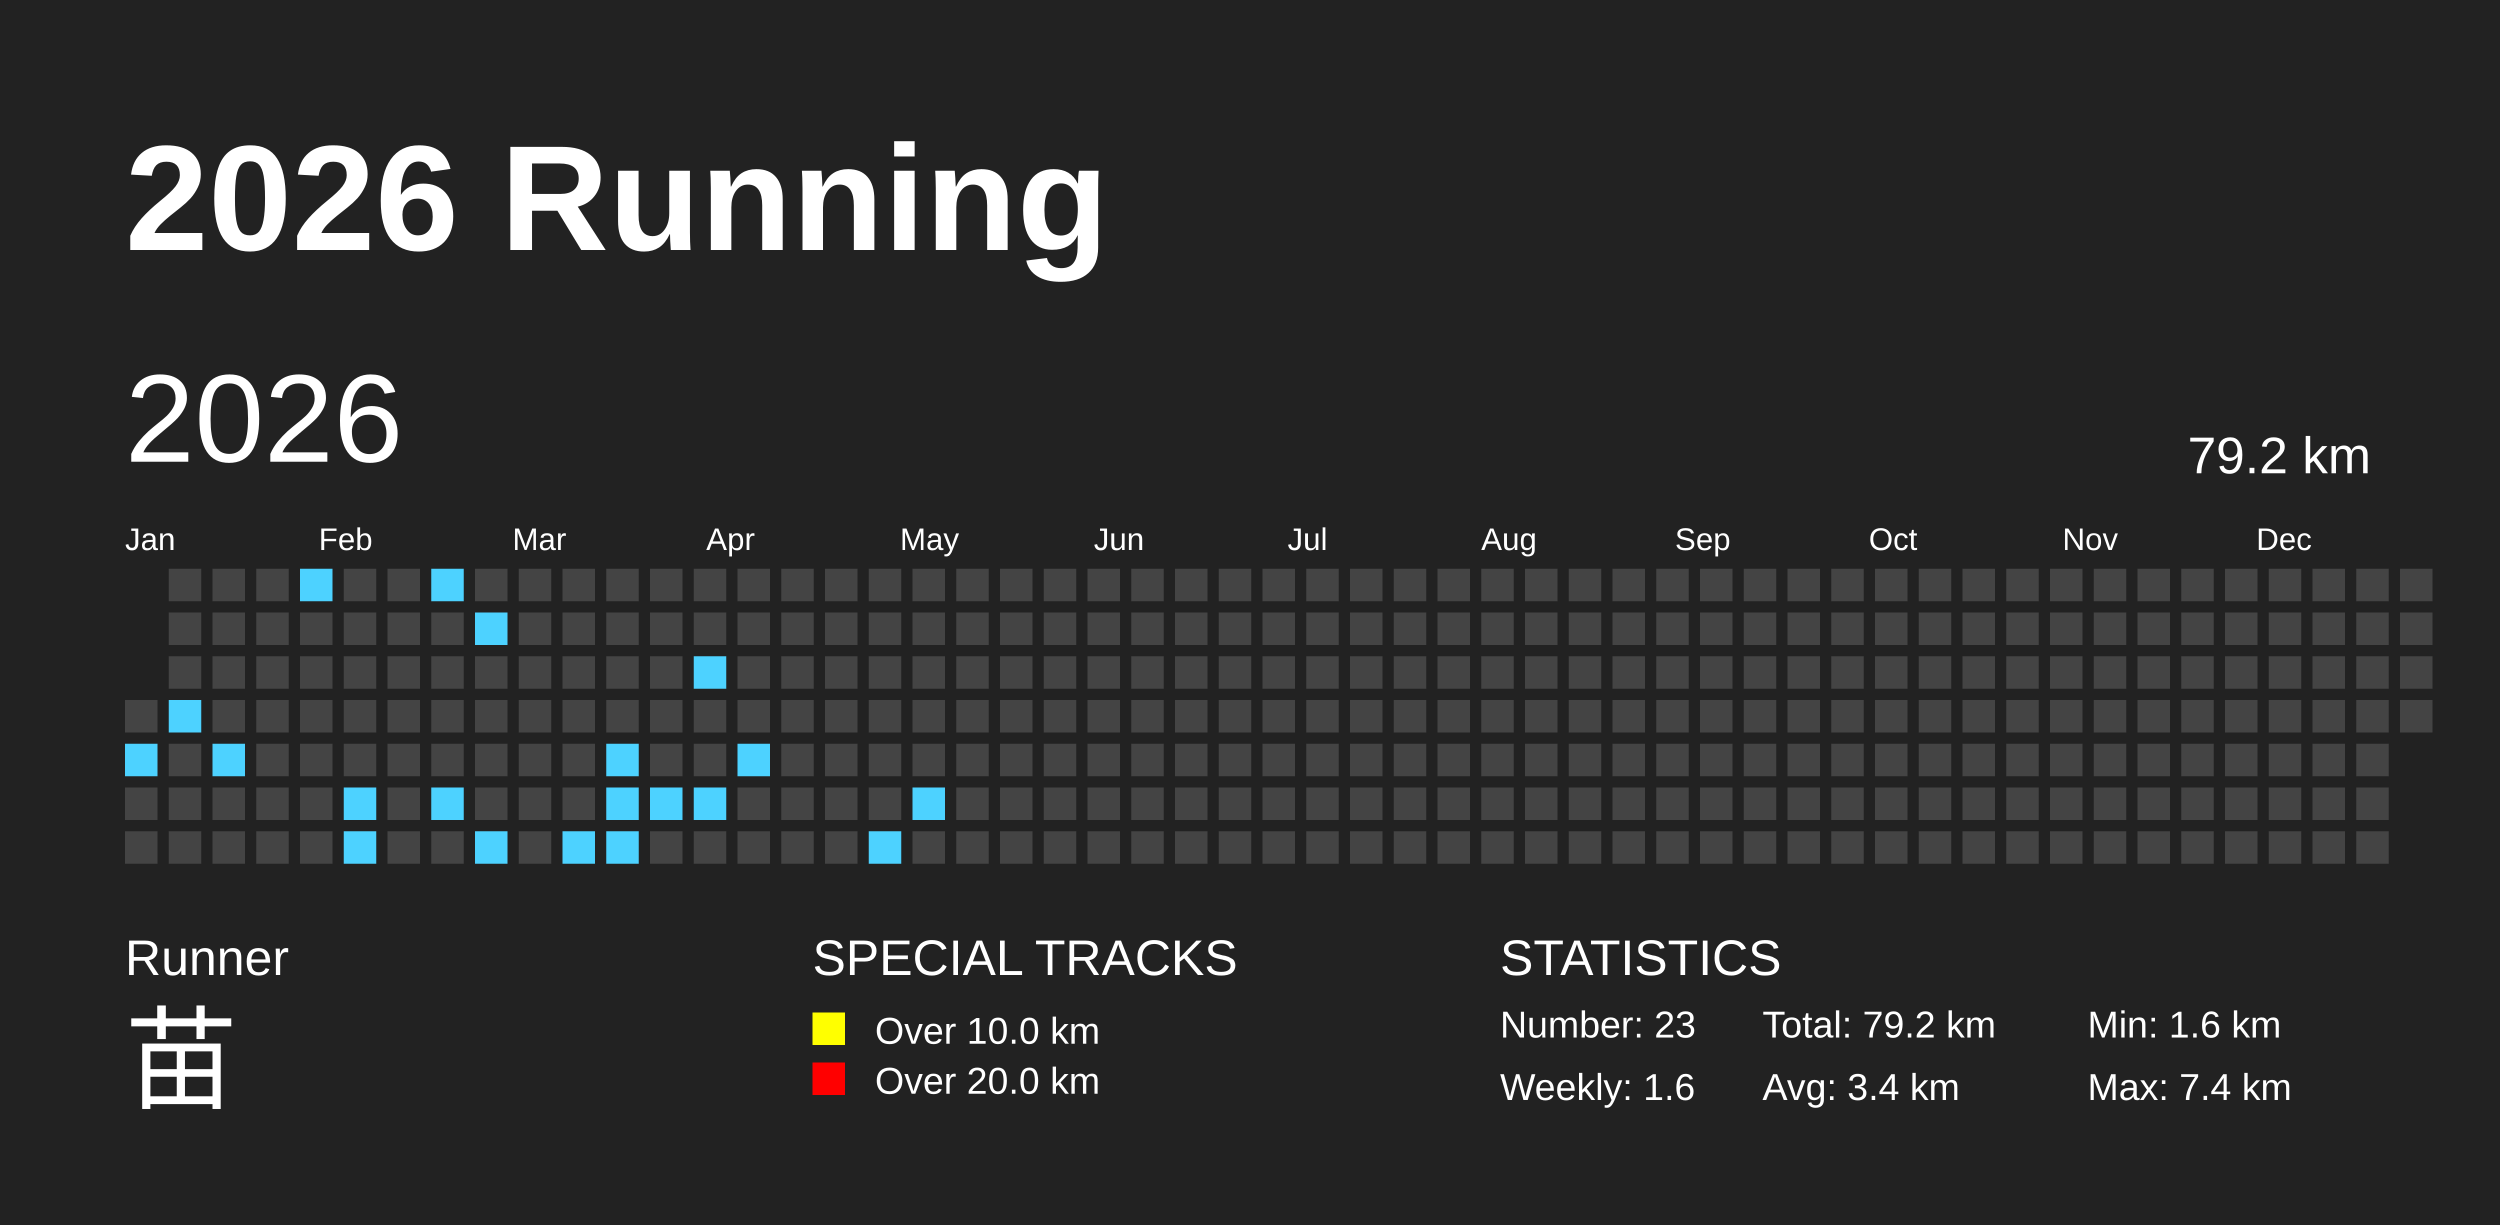
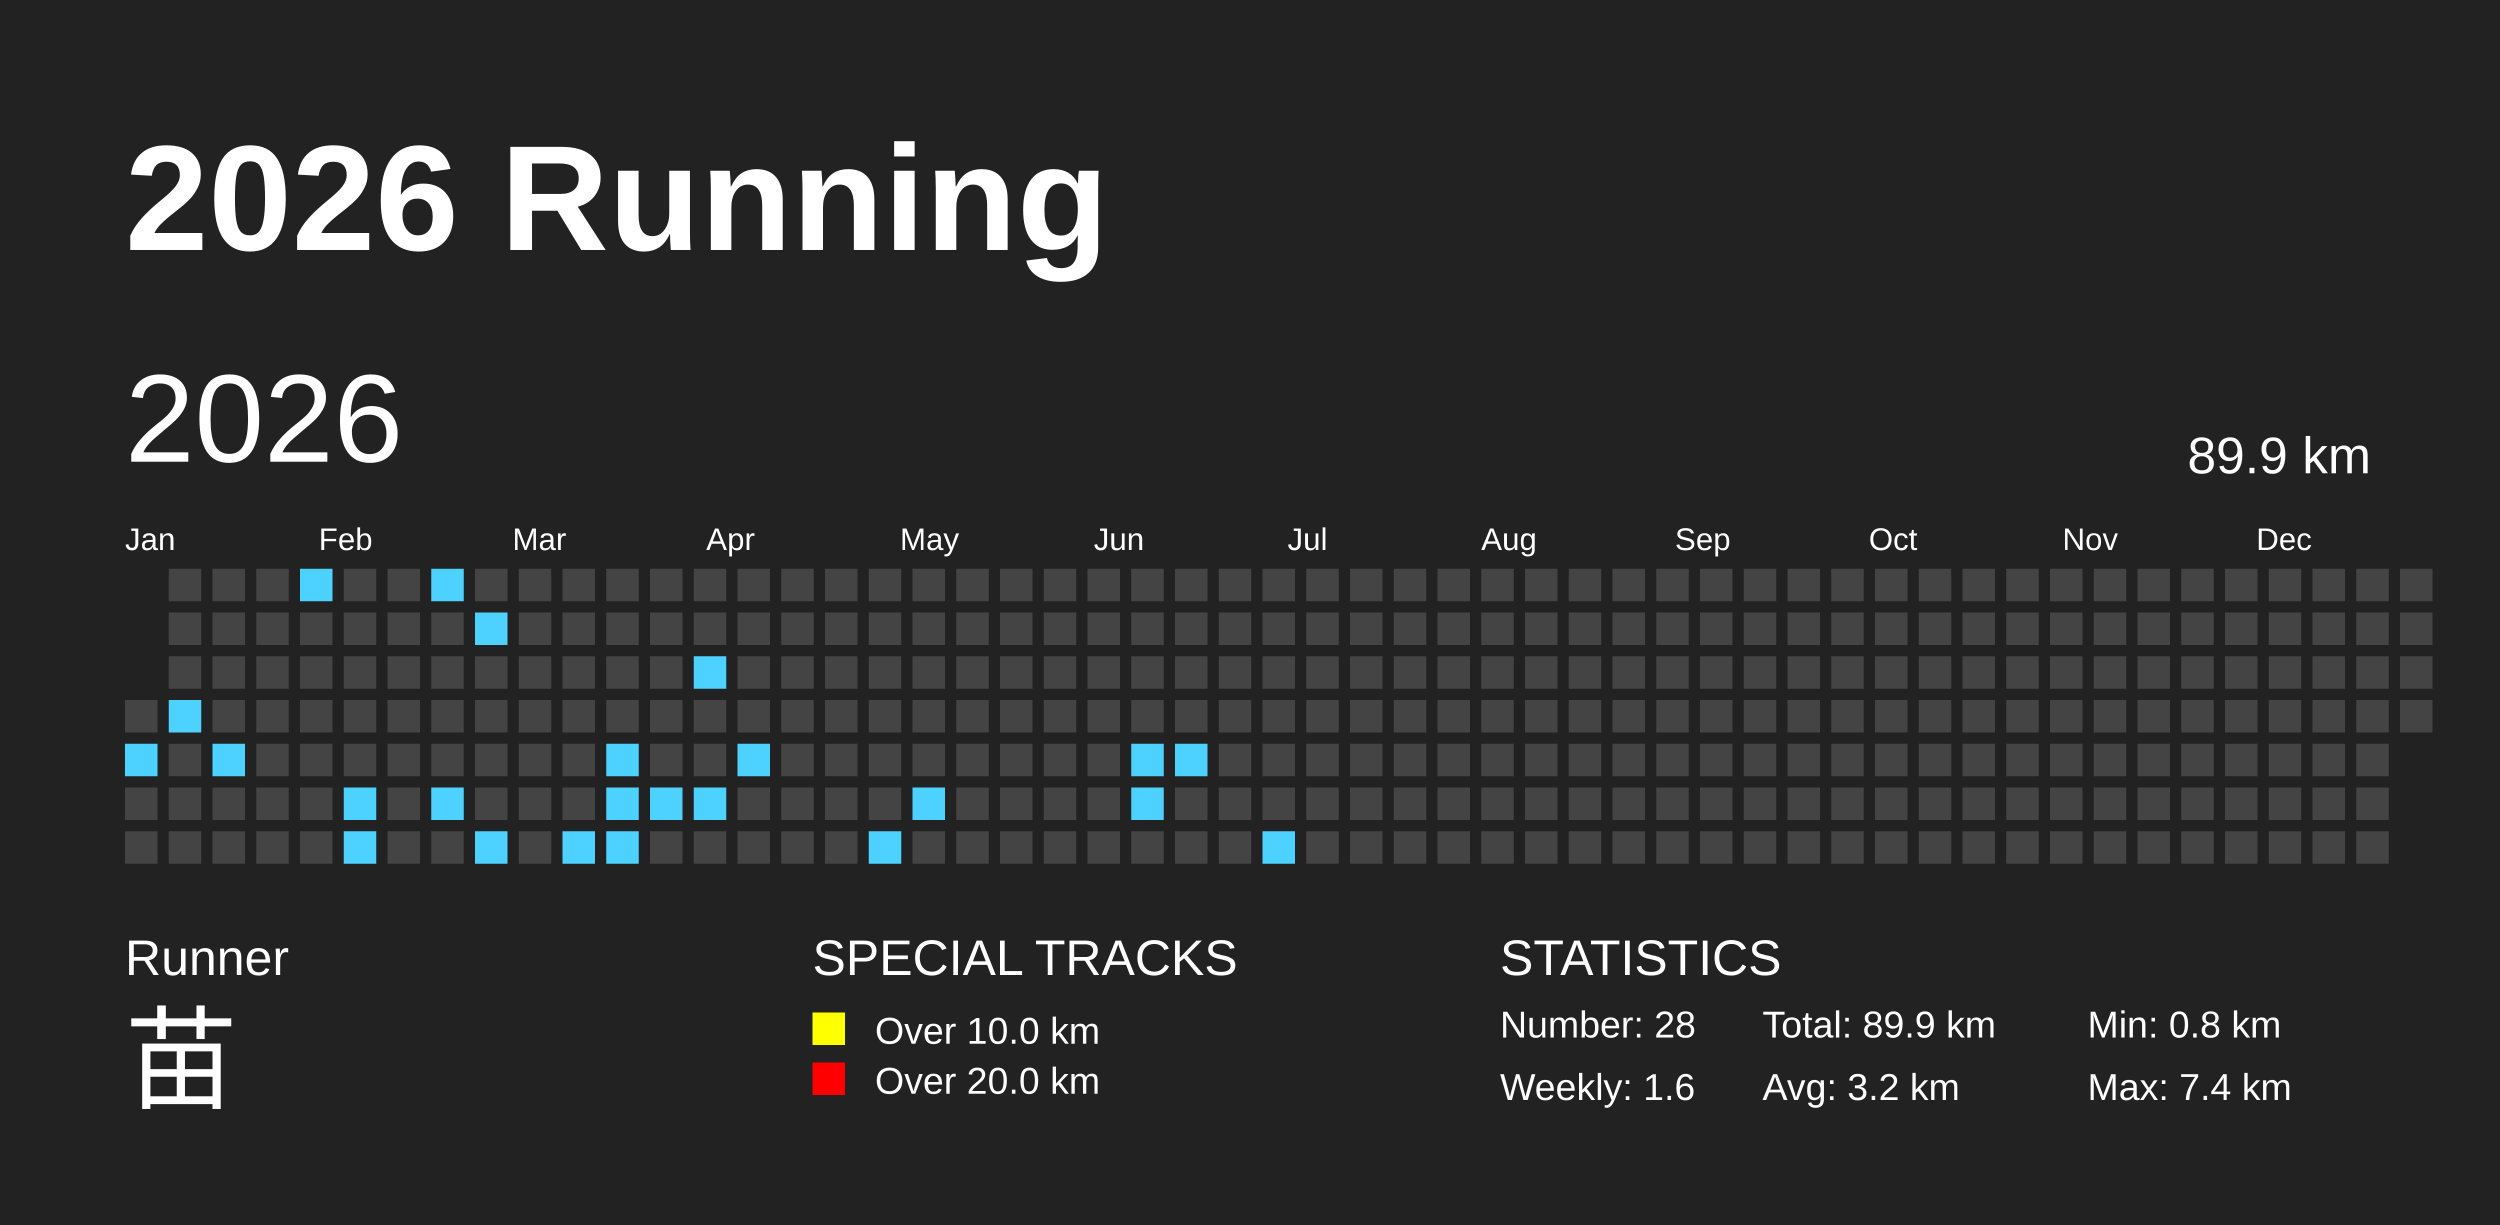
<svg xmlns="http://www.w3.org/2000/svg" baseProfile="full" height="98mm" version="1.1" viewBox="0,0,200,98" width="200mm">
  <defs />
  <rect fill="#222222" height="98" width="200" x="0" y="0" />
  <text fill="#FFFFFF" style="font-size:12px; font-family:Arial; font-weight:bold;" x="10" y="20">2026 Running</text>
  <text fill="#FFFFFF" style="font-size:4px; font-family:Arial" x="10" y="78">Runner</text>
  <text fill="#FFFFFF" style="font-size:9px; font-family:Arial" x="10" y="88">苗</text>
  <text fill="#FFFFFF" style="font-size:4px; font-family:Arial" x="65" y="78">SPECIAL TRACKS</text>
  <rect fill="yellow" height="2.6" width="2.6" x="65" y="81" />
  <text fill="#FFFFFF" style="font-size:3px; font-family:Arial" x="70" y="83.5">Over 10.0 km</text>
  <rect fill="red" height="2.6" width="2.6" x="65" y="85" />
  <text fill="#FFFFFF" style="font-size:3px; font-family:Arial" x="70" y="87.5">Over 20.0 km</text>
  <text fill="#FFFFFF" style="font-size:4px; font-family:Arial" x="120" y="78">STATISTICS</text>
-   <text fill="#FFFFFF" style="font-size:3px; font-family:Arial" x="120" y="83">Number: 23</text>
+   <text fill="#FFFFFF" style="font-size:3px; font-family:Arial" x="120" y="83">Number: 28</text>
  <text fill="#FFFFFF" style="font-size:3px; font-family:Arial" x="120" y="88">Weekly: 1.6</text>
-   <text fill="#FFFFFF" style="font-size:3px; font-family:Arial" x="141" y="83">Total: 79.2 km</text>
-   <text fill="#FFFFFF" style="font-size:3px; font-family:Arial" x="141" y="88">Avg: 3.4 km</text>
-   <text fill="#FFFFFF" style="font-size:3px; font-family:Arial" x="167" y="83">Min: 1.6 km</text>
+   <text fill="#FFFFFF" style="font-size:3px; font-family:Arial" x="141" y="83">Total: 89.9 km</text>
+   <text fill="#FFFFFF" style="font-size:3px; font-family:Arial" x="141" y="88">Avg: 3.2 km</text>
+   <text fill="#FFFFFF" style="font-size:3px; font-family:Arial" x="167" y="83">Min: 0.8 km</text>
  <text fill="#FFFFFF" style="font-size:3px; font-family:Arial" x="167" y="88">Max: 7.4 km</text>
  <text dominant-baseline="hanging" fill="#FFFFFF" style="font-size:10.0px; font-family:Arial;" x="10" y="30">2026</text>
-   <text dominant-baseline="hanging" fill="#FFFFFF" style="font-size:4.125px; font-family:Arial;" x="175" y="35">79.2 km</text>
+   <text dominant-baseline="hanging" fill="#FFFFFF" style="font-size:4.125px; font-family:Arial;" x="175" y="35">89.9 km</text>
  <text fill="#FFFFFF" style="font-size:2.5px; font-family:Arial" x="10.0" y="44">Jan</text>
  <text fill="#FFFFFF" style="font-size:2.5px; font-family:Arial" x="25.5" y="44">Feb</text>
  <text fill="#FFFFFF" style="font-size:2.5px; font-family:Arial" x="41.0" y="44">Mar</text>
  <text fill="#FFFFFF" style="font-size:2.5px; font-family:Arial" x="56.5" y="44">Apr</text>
  <text fill="#FFFFFF" style="font-size:2.5px; font-family:Arial" x="72.0" y="44">May</text>
  <text fill="#FFFFFF" style="font-size:2.5px; font-family:Arial" x="87.5" y="44">Jun</text>
  <text fill="#FFFFFF" style="font-size:2.5px; font-family:Arial" x="103.0" y="44">Jul</text>
  <text fill="#FFFFFF" style="font-size:2.5px; font-family:Arial" x="118.5" y="44">Aug</text>
  <text fill="#FFFFFF" style="font-size:2.5px; font-family:Arial" x="134.0" y="44">Sep</text>
  <text fill="#FFFFFF" style="font-size:2.5px; font-family:Arial" x="149.5" y="44">Oct</text>
  <text fill="#FFFFFF" style="font-size:2.5px; font-family:Arial" x="165.0" y="44">Nov</text>
  <text fill="#FFFFFF" style="font-size:2.5px; font-family:Arial" x="180.5" y="44">Dec</text>
  <rect fill="#444444" height="2.6" width="2.6" x="10.0" y="56.0" />
  <rect fill="#4DD2FF" height="2.6" width="2.6" x="10.0" y="59.5" />
  <rect fill="#444444" height="2.6" width="2.6" x="10.0" y="63.0" />
  <rect fill="#444444" height="2.6" width="2.6" x="10.0" y="66.5" />
  <rect fill="#444444" height="2.6" width="2.6" x="13.5" y="45.5" />
  <rect fill="#444444" height="2.6" width="2.6" x="13.5" y="49.0" />
  <rect fill="#444444" height="2.6" width="2.6" x="13.5" y="52.5" />
  <rect fill="#4DD2FF" height="2.6" width="2.6" x="13.5" y="56.0" />
  <rect fill="#444444" height="2.6" width="2.6" x="13.5" y="59.5" />
  <rect fill="#444444" height="2.6" width="2.6" x="13.5" y="63.0" />
  <rect fill="#444444" height="2.6" width="2.6" x="13.5" y="66.5" />
  <rect fill="#444444" height="2.6" width="2.6" x="17.0" y="45.5" />
  <rect fill="#444444" height="2.6" width="2.6" x="17.0" y="49.0" />
  <rect fill="#444444" height="2.6" width="2.6" x="17.0" y="52.5" />
  <rect fill="#444444" height="2.6" width="2.6" x="17.0" y="56.0" />
  <rect fill="#4DD2FF" height="2.6" width="2.6" x="17.0" y="59.5" />
  <rect fill="#444444" height="2.6" width="2.6" x="17.0" y="63.0" />
  <rect fill="#444444" height="2.6" width="2.6" x="17.0" y="66.5" />
  <rect fill="#444444" height="2.6" width="2.6" x="20.5" y="45.5" />
  <rect fill="#444444" height="2.6" width="2.6" x="20.5" y="49.0" />
  <rect fill="#444444" height="2.6" width="2.6" x="20.5" y="52.5" />
  <rect fill="#444444" height="2.6" width="2.6" x="20.5" y="56.0" />
  <rect fill="#444444" height="2.6" width="2.6" x="20.5" y="59.5" />
  <rect fill="#444444" height="2.6" width="2.6" x="20.5" y="63.0" />
  <rect fill="#444444" height="2.6" width="2.6" x="20.5" y="66.5" />
  <rect fill="#4DD2FF" height="2.6" width="2.6" x="24.0" y="45.5" />
  <rect fill="#444444" height="2.6" width="2.6" x="24.0" y="49.0" />
  <rect fill="#444444" height="2.6" width="2.6" x="24.0" y="52.5" />
  <rect fill="#444444" height="2.6" width="2.6" x="24.0" y="56.0" />
  <rect fill="#444444" height="2.6" width="2.6" x="24.0" y="59.5" />
  <rect fill="#444444" height="2.6" width="2.6" x="24.0" y="63.0" />
  <rect fill="#444444" height="2.6" width="2.6" x="24.0" y="66.5" />
  <rect fill="#444444" height="2.6" width="2.6" x="27.5" y="45.5" />
  <rect fill="#444444" height="2.6" width="2.6" x="27.5" y="49.0" />
  <rect fill="#444444" height="2.6" width="2.6" x="27.5" y="52.5" />
  <rect fill="#444444" height="2.6" width="2.6" x="27.5" y="56.0" />
  <rect fill="#444444" height="2.6" width="2.6" x="27.5" y="59.5" />
  <rect fill="#4DD2FF" height="2.6" width="2.6" x="27.5" y="63.0" />
  <rect fill="#4DD2FF" height="2.6" width="2.6" x="27.5" y="66.5" />
  <rect fill="#444444" height="2.6" width="2.6" x="31.0" y="45.5" />
  <rect fill="#444444" height="2.6" width="2.6" x="31.0" y="49.0" />
  <rect fill="#444444" height="2.6" width="2.6" x="31.0" y="52.5" />
  <rect fill="#444444" height="2.6" width="2.6" x="31.0" y="56.0" />
  <rect fill="#444444" height="2.6" width="2.6" x="31.0" y="59.5" />
  <rect fill="#444444" height="2.6" width="2.6" x="31.0" y="63.0" />
  <rect fill="#444444" height="2.6" width="2.6" x="31.0" y="66.5" />
  <rect fill="#4DD2FF" height="2.6" width="2.6" x="34.5" y="45.5" />
  <rect fill="#444444" height="2.6" width="2.6" x="34.5" y="49.0" />
  <rect fill="#444444" height="2.6" width="2.6" x="34.5" y="52.5" />
  <rect fill="#444444" height="2.6" width="2.6" x="34.5" y="56.0" />
  <rect fill="#444444" height="2.6" width="2.6" x="34.5" y="59.5" />
  <rect fill="#4DD2FF" height="2.6" width="2.6" x="34.5" y="63.0" />
  <rect fill="#444444" height="2.6" width="2.6" x="34.5" y="66.5" />
  <rect fill="#444444" height="2.6" width="2.6" x="38.0" y="45.5" />
  <rect fill="#4DD2FF" height="2.6" width="2.6" x="38.0" y="49.0" />
  <rect fill="#444444" height="2.6" width="2.6" x="38.0" y="52.5" />
  <rect fill="#444444" height="2.6" width="2.6" x="38.0" y="56.0" />
  <rect fill="#444444" height="2.6" width="2.6" x="38.0" y="59.5" />
  <rect fill="#444444" height="2.6" width="2.6" x="38.0" y="63.0" />
  <rect fill="#4DD2FF" height="2.6" width="2.6" x="38.0" y="66.5" />
  <rect fill="#444444" height="2.6" width="2.6" x="41.5" y="45.5" />
  <rect fill="#444444" height="2.6" width="2.6" x="41.5" y="49.0" />
  <rect fill="#444444" height="2.6" width="2.6" x="41.5" y="52.5" />
  <rect fill="#444444" height="2.6" width="2.6" x="41.5" y="56.0" />
  <rect fill="#444444" height="2.6" width="2.6" x="41.5" y="59.5" />
  <rect fill="#444444" height="2.6" width="2.6" x="41.5" y="63.0" />
  <rect fill="#444444" height="2.6" width="2.6" x="41.5" y="66.5" />
  <rect fill="#444444" height="2.6" width="2.6" x="45.0" y="45.5" />
  <rect fill="#444444" height="2.6" width="2.6" x="45.0" y="49.0" />
  <rect fill="#444444" height="2.6" width="2.6" x="45.0" y="52.5" />
  <rect fill="#444444" height="2.6" width="2.6" x="45.0" y="56.0" />
  <rect fill="#444444" height="2.6" width="2.6" x="45.0" y="59.5" />
  <rect fill="#444444" height="2.6" width="2.6" x="45.0" y="63.0" />
  <rect fill="#4DD2FF" height="2.6" width="2.6" x="45.0" y="66.5" />
  <rect fill="#444444" height="2.6" width="2.6" x="48.5" y="45.5" />
  <rect fill="#444444" height="2.6" width="2.6" x="48.5" y="49.0" />
  <rect fill="#444444" height="2.6" width="2.6" x="48.5" y="52.5" />
  <rect fill="#444444" height="2.6" width="2.6" x="48.5" y="56.0" />
  <rect fill="#4DD2FF" height="2.6" width="2.6" x="48.5" y="59.5" />
  <rect fill="#4DD2FF" height="2.6" width="2.6" x="48.5" y="63.0" />
  <rect fill="#4DD2FF" height="2.6" width="2.6" x="48.5" y="66.5" />
  <rect fill="#444444" height="2.6" width="2.6" x="52.0" y="45.5" />
  <rect fill="#444444" height="2.6" width="2.6" x="52.0" y="49.0" />
  <rect fill="#444444" height="2.6" width="2.6" x="52.0" y="52.5" />
  <rect fill="#444444" height="2.6" width="2.6" x="52.0" y="56.0" />
  <rect fill="#444444" height="2.6" width="2.6" x="52.0" y="59.5" />
  <rect fill="#4DD2FF" height="2.6" width="2.6" x="52.0" y="63.0" />
  <rect fill="#444444" height="2.6" width="2.6" x="52.0" y="66.5" />
  <rect fill="#444444" height="2.6" width="2.6" x="55.5" y="45.5" />
  <rect fill="#444444" height="2.6" width="2.6" x="55.5" y="49.0" />
  <rect fill="#4DD2FF" height="2.6" width="2.6" x="55.5" y="52.5" />
  <rect fill="#444444" height="2.6" width="2.6" x="55.5" y="56.0" />
  <rect fill="#444444" height="2.6" width="2.6" x="55.5" y="59.5" />
  <rect fill="#4DD2FF" height="2.6" width="2.6" x="55.5" y="63.0" />
  <rect fill="#444444" height="2.6" width="2.6" x="55.5" y="66.5" />
  <rect fill="#444444" height="2.6" width="2.6" x="59.0" y="45.5" />
  <rect fill="#444444" height="2.6" width="2.6" x="59.0" y="49.0" />
  <rect fill="#444444" height="2.6" width="2.6" x="59.0" y="52.5" />
  <rect fill="#444444" height="2.6" width="2.6" x="59.0" y="56.0" />
  <rect fill="#4DD2FF" height="2.6" width="2.6" x="59.0" y="59.5" />
  <rect fill="#444444" height="2.6" width="2.6" x="59.0" y="63.0" />
  <rect fill="#444444" height="2.6" width="2.6" x="59.0" y="66.5" />
  <rect fill="#444444" height="2.6" width="2.6" x="62.5" y="45.5" />
  <rect fill="#444444" height="2.6" width="2.6" x="62.5" y="49.0" />
  <rect fill="#444444" height="2.6" width="2.6" x="62.5" y="52.5" />
  <rect fill="#444444" height="2.6" width="2.6" x="62.5" y="56.0" />
  <rect fill="#444444" height="2.6" width="2.6" x="62.5" y="59.5" />
  <rect fill="#444444" height="2.6" width="2.6" x="62.5" y="63.0" />
  <rect fill="#444444" height="2.6" width="2.6" x="62.5" y="66.5" />
  <rect fill="#444444" height="2.6" width="2.6" x="66.0" y="45.5" />
  <rect fill="#444444" height="2.6" width="2.6" x="66.0" y="49.0" />
  <rect fill="#444444" height="2.6" width="2.6" x="66.0" y="52.5" />
  <rect fill="#444444" height="2.6" width="2.6" x="66.0" y="56.0" />
  <rect fill="#444444" height="2.6" width="2.6" x="66.0" y="59.5" />
  <rect fill="#444444" height="2.6" width="2.6" x="66.0" y="63.0" />
  <rect fill="#444444" height="2.6" width="2.6" x="66.0" y="66.5" />
  <rect fill="#444444" height="2.6" width="2.6" x="69.5" y="45.5" />
  <rect fill="#444444" height="2.6" width="2.6" x="69.5" y="49.0" />
  <rect fill="#444444" height="2.6" width="2.6" x="69.5" y="52.5" />
  <rect fill="#444444" height="2.6" width="2.6" x="69.5" y="56.0" />
  <rect fill="#444444" height="2.6" width="2.6" x="69.5" y="59.5" />
  <rect fill="#444444" height="2.6" width="2.6" x="69.5" y="63.0" />
  <rect fill="#4DD2FF" height="2.6" width="2.6" x="69.5" y="66.5" />
  <rect fill="#444444" height="2.6" width="2.6" x="73.0" y="45.5" />
  <rect fill="#444444" height="2.6" width="2.6" x="73.0" y="49.0" />
  <rect fill="#444444" height="2.6" width="2.6" x="73.0" y="52.5" />
  <rect fill="#444444" height="2.6" width="2.6" x="73.0" y="56.0" />
  <rect fill="#444444" height="2.6" width="2.6" x="73.0" y="59.5" />
  <rect fill="#4DD2FF" height="2.6" width="2.6" x="73.0" y="63.0" />
  <rect fill="#444444" height="2.6" width="2.6" x="73.0" y="66.5" />
  <rect fill="#444444" height="2.6" width="2.6" x="76.5" y="45.5" />
  <rect fill="#444444" height="2.6" width="2.6" x="76.5" y="49.0" />
  <rect fill="#444444" height="2.6" width="2.6" x="76.5" y="52.5" />
  <rect fill="#444444" height="2.6" width="2.6" x="76.5" y="56.0" />
  <rect fill="#444444" height="2.6" width="2.6" x="76.5" y="59.5" />
  <rect fill="#444444" height="2.6" width="2.6" x="76.5" y="63.0" />
  <rect fill="#444444" height="2.6" width="2.6" x="76.5" y="66.5" />
  <rect fill="#444444" height="2.6" width="2.6" x="80.0" y="45.5" />
  <rect fill="#444444" height="2.6" width="2.6" x="80.0" y="49.0" />
  <rect fill="#444444" height="2.6" width="2.6" x="80.0" y="52.5" />
  <rect fill="#444444" height="2.6" width="2.6" x="80.0" y="56.0" />
  <rect fill="#444444" height="2.6" width="2.6" x="80.0" y="59.5" />
  <rect fill="#444444" height="2.6" width="2.6" x="80.0" y="63.0" />
  <rect fill="#444444" height="2.6" width="2.6" x="80.0" y="66.5" />
  <rect fill="#444444" height="2.6" width="2.6" x="83.5" y="45.5" />
  <rect fill="#444444" height="2.6" width="2.6" x="83.5" y="49.0" />
  <rect fill="#444444" height="2.6" width="2.6" x="83.5" y="52.5" />
  <rect fill="#444444" height="2.6" width="2.6" x="83.5" y="56.0" />
  <rect fill="#444444" height="2.6" width="2.6" x="83.5" y="59.5" />
  <rect fill="#444444" height="2.6" width="2.6" x="83.5" y="63.0" />
  <rect fill="#444444" height="2.6" width="2.6" x="83.5" y="66.5" />
  <rect fill="#444444" height="2.6" width="2.6" x="87.0" y="45.5" />
  <rect fill="#444444" height="2.6" width="2.6" x="87.0" y="49.0" />
  <rect fill="#444444" height="2.6" width="2.6" x="87.0" y="52.5" />
  <rect fill="#444444" height="2.6" width="2.6" x="87.0" y="56.0" />
  <rect fill="#444444" height="2.6" width="2.6" x="87.0" y="59.5" />
  <rect fill="#444444" height="2.6" width="2.6" x="87.0" y="63.0" />
  <rect fill="#444444" height="2.6" width="2.6" x="87.0" y="66.5" />
  <rect fill="#444444" height="2.6" width="2.6" x="90.5" y="45.5" />
  <rect fill="#444444" height="2.6" width="2.6" x="90.5" y="49.0" />
  <rect fill="#444444" height="2.6" width="2.6" x="90.5" y="52.5" />
  <rect fill="#444444" height="2.6" width="2.6" x="90.5" y="56.0" />
-   <rect fill="#444444" height="2.6" width="2.6" x="90.5" y="59.5" />
-   <rect fill="#444444" height="2.6" width="2.6" x="90.5" y="63.0" />
+   <rect fill="#4DD2FF" height="2.6" width="2.6" x="90.5" y="59.5" />
+   <rect fill="#4DD2FF" height="2.6" width="2.6" x="90.5" y="63.0" />
  <rect fill="#444444" height="2.6" width="2.6" x="90.5" y="66.5" />
  <rect fill="#444444" height="2.6" width="2.6" x="94.0" y="45.5" />
  <rect fill="#444444" height="2.6" width="2.6" x="94.0" y="49.0" />
  <rect fill="#444444" height="2.6" width="2.6" x="94.0" y="52.5" />
  <rect fill="#444444" height="2.6" width="2.6" x="94.0" y="56.0" />
-   <rect fill="#444444" height="2.6" width="2.6" x="94.0" y="59.5" />
+   <rect fill="#4DD2FF" height="2.6" width="2.6" x="94.0" y="59.5" />
  <rect fill="#444444" height="2.6" width="2.6" x="94.0" y="63.0" />
  <rect fill="#444444" height="2.6" width="2.6" x="94.0" y="66.5" />
  <rect fill="#444444" height="2.6" width="2.6" x="97.5" y="45.5" />
  <rect fill="#444444" height="2.6" width="2.6" x="97.5" y="49.0" />
  <rect fill="#444444" height="2.6" width="2.6" x="97.5" y="52.5" />
  <rect fill="#444444" height="2.6" width="2.6" x="97.5" y="56.0" />
  <rect fill="#444444" height="2.6" width="2.6" x="97.5" y="59.5" />
  <rect fill="#444444" height="2.6" width="2.6" x="97.5" y="63.0" />
  <rect fill="#444444" height="2.6" width="2.6" x="97.5" y="66.5" />
  <rect fill="#444444" height="2.6" width="2.6" x="101.0" y="45.5" />
  <rect fill="#444444" height="2.6" width="2.6" x="101.0" y="49.0" />
  <rect fill="#444444" height="2.6" width="2.6" x="101.0" y="52.5" />
  <rect fill="#444444" height="2.6" width="2.6" x="101.0" y="56.0" />
  <rect fill="#444444" height="2.6" width="2.6" x="101.0" y="59.5" />
  <rect fill="#444444" height="2.6" width="2.6" x="101.0" y="63.0" />
-   <rect fill="#444444" height="2.6" width="2.6" x="101.0" y="66.5" />
+   <rect fill="#4DD2FF" height="2.6" width="2.6" x="101.0" y="66.5" />
  <rect fill="#444444" height="2.6" width="2.6" x="104.5" y="45.5" />
  <rect fill="#444444" height="2.6" width="2.6" x="104.5" y="49.0" />
  <rect fill="#444444" height="2.6" width="2.6" x="104.5" y="52.5" />
  <rect fill="#444444" height="2.6" width="2.6" x="104.5" y="56.0" />
  <rect fill="#444444" height="2.6" width="2.6" x="104.5" y="59.5" />
  <rect fill="#444444" height="2.6" width="2.6" x="104.5" y="63.0" />
  <rect fill="#444444" height="2.6" width="2.6" x="104.5" y="66.5" />
  <rect fill="#444444" height="2.6" width="2.6" x="108.0" y="45.5" />
  <rect fill="#444444" height="2.6" width="2.6" x="108.0" y="49.0" />
  <rect fill="#444444" height="2.6" width="2.6" x="108.0" y="52.5" />
  <rect fill="#444444" height="2.6" width="2.6" x="108.0" y="56.0" />
  <rect fill="#444444" height="2.6" width="2.6" x="108.0" y="59.5" />
  <rect fill="#444444" height="2.6" width="2.6" x="108.0" y="63.0" />
  <rect fill="#444444" height="2.6" width="2.6" x="108.0" y="66.5" />
  <rect fill="#444444" height="2.6" width="2.6" x="111.5" y="45.5" />
  <rect fill="#444444" height="2.6" width="2.6" x="111.5" y="49.0" />
  <rect fill="#444444" height="2.6" width="2.6" x="111.5" y="52.5" />
  <rect fill="#444444" height="2.6" width="2.6" x="111.5" y="56.0" />
  <rect fill="#444444" height="2.6" width="2.6" x="111.5" y="59.5" />
  <rect fill="#444444" height="2.6" width="2.6" x="111.5" y="63.0" />
  <rect fill="#444444" height="2.6" width="2.6" x="111.5" y="66.5" />
  <rect fill="#444444" height="2.6" width="2.6" x="115.0" y="45.5" />
  <rect fill="#444444" height="2.6" width="2.6" x="115.0" y="49.0" />
  <rect fill="#444444" height="2.6" width="2.6" x="115.0" y="52.5" />
  <rect fill="#444444" height="2.6" width="2.6" x="115.0" y="56.0" />
  <rect fill="#444444" height="2.6" width="2.6" x="115.0" y="59.5" />
  <rect fill="#444444" height="2.6" width="2.6" x="115.0" y="63.0" />
  <rect fill="#444444" height="2.6" width="2.6" x="115.0" y="66.5" />
  <rect fill="#444444" height="2.6" width="2.6" x="118.5" y="45.5" />
  <rect fill="#444444" height="2.6" width="2.6" x="118.5" y="49.0" />
  <rect fill="#444444" height="2.6" width="2.6" x="118.5" y="52.5" />
  <rect fill="#444444" height="2.6" width="2.6" x="118.5" y="56.0" />
  <rect fill="#444444" height="2.6" width="2.6" x="118.5" y="59.5" />
  <rect fill="#444444" height="2.6" width="2.6" x="118.5" y="63.0" />
  <rect fill="#444444" height="2.6" width="2.6" x="118.5" y="66.5" />
  <rect fill="#444444" height="2.6" width="2.6" x="122.0" y="45.5" />
  <rect fill="#444444" height="2.6" width="2.6" x="122.0" y="49.0" />
  <rect fill="#444444" height="2.6" width="2.6" x="122.0" y="52.5" />
  <rect fill="#444444" height="2.6" width="2.6" x="122.0" y="56.0" />
  <rect fill="#444444" height="2.6" width="2.6" x="122.0" y="59.5" />
  <rect fill="#444444" height="2.6" width="2.6" x="122.0" y="63.0" />
  <rect fill="#444444" height="2.6" width="2.6" x="122.0" y="66.5" />
  <rect fill="#444444" height="2.6" width="2.6" x="125.5" y="45.5" />
  <rect fill="#444444" height="2.6" width="2.6" x="125.5" y="49.0" />
  <rect fill="#444444" height="2.6" width="2.6" x="125.5" y="52.5" />
  <rect fill="#444444" height="2.6" width="2.6" x="125.5" y="56.0" />
  <rect fill="#444444" height="2.6" width="2.6" x="125.5" y="59.5" />
  <rect fill="#444444" height="2.6" width="2.6" x="125.5" y="63.0" />
  <rect fill="#444444" height="2.6" width="2.6" x="125.5" y="66.5" />
  <rect fill="#444444" height="2.6" width="2.6" x="129.0" y="45.5" />
  <rect fill="#444444" height="2.6" width="2.6" x="129.0" y="49.0" />
  <rect fill="#444444" height="2.6" width="2.6" x="129.0" y="52.5" />
  <rect fill="#444444" height="2.6" width="2.6" x="129.0" y="56.0" />
  <rect fill="#444444" height="2.6" width="2.6" x="129.0" y="59.5" />
  <rect fill="#444444" height="2.6" width="2.6" x="129.0" y="63.0" />
  <rect fill="#444444" height="2.6" width="2.6" x="129.0" y="66.5" />
  <rect fill="#444444" height="2.6" width="2.6" x="132.5" y="45.5" />
  <rect fill="#444444" height="2.6" width="2.6" x="132.5" y="49.0" />
  <rect fill="#444444" height="2.6" width="2.6" x="132.5" y="52.5" />
  <rect fill="#444444" height="2.6" width="2.6" x="132.5" y="56.0" />
  <rect fill="#444444" height="2.6" width="2.6" x="132.5" y="59.5" />
  <rect fill="#444444" height="2.6" width="2.6" x="132.5" y="63.0" />
  <rect fill="#444444" height="2.6" width="2.6" x="132.5" y="66.5" />
  <rect fill="#444444" height="2.6" width="2.6" x="136.0" y="45.5" />
  <rect fill="#444444" height="2.6" width="2.6" x="136.0" y="49.0" />
  <rect fill="#444444" height="2.6" width="2.6" x="136.0" y="52.5" />
  <rect fill="#444444" height="2.6" width="2.6" x="136.0" y="56.0" />
  <rect fill="#444444" height="2.6" width="2.6" x="136.0" y="59.5" />
  <rect fill="#444444" height="2.6" width="2.6" x="136.0" y="63.0" />
  <rect fill="#444444" height="2.6" width="2.6" x="136.0" y="66.5" />
  <rect fill="#444444" height="2.6" width="2.6" x="139.5" y="45.5" />
  <rect fill="#444444" height="2.6" width="2.6" x="139.5" y="49.0" />
  <rect fill="#444444" height="2.6" width="2.6" x="139.5" y="52.5" />
  <rect fill="#444444" height="2.6" width="2.6" x="139.5" y="56.0" />
  <rect fill="#444444" height="2.6" width="2.6" x="139.5" y="59.5" />
  <rect fill="#444444" height="2.6" width="2.6" x="139.5" y="63.0" />
  <rect fill="#444444" height="2.6" width="2.6" x="139.5" y="66.5" />
  <rect fill="#444444" height="2.6" width="2.6" x="143.0" y="45.5" />
  <rect fill="#444444" height="2.6" width="2.6" x="143.0" y="49.0" />
  <rect fill="#444444" height="2.6" width="2.6" x="143.0" y="52.5" />
  <rect fill="#444444" height="2.6" width="2.6" x="143.0" y="56.0" />
  <rect fill="#444444" height="2.6" width="2.6" x="143.0" y="59.5" />
  <rect fill="#444444" height="2.6" width="2.6" x="143.0" y="63.0" />
  <rect fill="#444444" height="2.6" width="2.6" x="143.0" y="66.5" />
  <rect fill="#444444" height="2.6" width="2.6" x="146.5" y="45.5" />
  <rect fill="#444444" height="2.6" width="2.6" x="146.5" y="49.0" />
  <rect fill="#444444" height="2.6" width="2.6" x="146.5" y="52.5" />
  <rect fill="#444444" height="2.6" width="2.6" x="146.5" y="56.0" />
  <rect fill="#444444" height="2.6" width="2.6" x="146.5" y="59.5" />
  <rect fill="#444444" height="2.6" width="2.6" x="146.5" y="63.0" />
  <rect fill="#444444" height="2.6" width="2.6" x="146.5" y="66.5" />
  <rect fill="#444444" height="2.6" width="2.6" x="150.0" y="45.5" />
  <rect fill="#444444" height="2.6" width="2.6" x="150.0" y="49.0" />
  <rect fill="#444444" height="2.6" width="2.6" x="150.0" y="52.5" />
  <rect fill="#444444" height="2.6" width="2.6" x="150.0" y="56.0" />
  <rect fill="#444444" height="2.6" width="2.6" x="150.0" y="59.5" />
  <rect fill="#444444" height="2.6" width="2.6" x="150.0" y="63.0" />
  <rect fill="#444444" height="2.6" width="2.6" x="150.0" y="66.5" />
  <rect fill="#444444" height="2.6" width="2.6" x="153.5" y="45.5" />
  <rect fill="#444444" height="2.6" width="2.6" x="153.5" y="49.0" />
  <rect fill="#444444" height="2.6" width="2.6" x="153.5" y="52.5" />
  <rect fill="#444444" height="2.6" width="2.6" x="153.5" y="56.0" />
  <rect fill="#444444" height="2.6" width="2.6" x="153.5" y="59.5" />
  <rect fill="#444444" height="2.6" width="2.6" x="153.5" y="63.0" />
  <rect fill="#444444" height="2.6" width="2.6" x="153.5" y="66.5" />
  <rect fill="#444444" height="2.6" width="2.6" x="157.0" y="45.5" />
  <rect fill="#444444" height="2.6" width="2.6" x="157.0" y="49.0" />
  <rect fill="#444444" height="2.6" width="2.6" x="157.0" y="52.5" />
  <rect fill="#444444" height="2.6" width="2.6" x="157.0" y="56.0" />
  <rect fill="#444444" height="2.6" width="2.6" x="157.0" y="59.5" />
  <rect fill="#444444" height="2.6" width="2.6" x="157.0" y="63.0" />
  <rect fill="#444444" height="2.6" width="2.6" x="157.0" y="66.5" />
  <rect fill="#444444" height="2.6" width="2.6" x="160.5" y="45.5" />
  <rect fill="#444444" height="2.6" width="2.6" x="160.5" y="49.0" />
  <rect fill="#444444" height="2.6" width="2.6" x="160.5" y="52.5" />
  <rect fill="#444444" height="2.6" width="2.6" x="160.5" y="56.0" />
  <rect fill="#444444" height="2.6" width="2.6" x="160.5" y="59.5" />
  <rect fill="#444444" height="2.6" width="2.6" x="160.5" y="63.0" />
  <rect fill="#444444" height="2.6" width="2.6" x="160.5" y="66.5" />
  <rect fill="#444444" height="2.6" width="2.6" x="164.0" y="45.5" />
  <rect fill="#444444" height="2.6" width="2.6" x="164.0" y="49.0" />
  <rect fill="#444444" height="2.6" width="2.6" x="164.0" y="52.5" />
  <rect fill="#444444" height="2.6" width="2.6" x="164.0" y="56.0" />
  <rect fill="#444444" height="2.6" width="2.6" x="164.0" y="59.5" />
  <rect fill="#444444" height="2.6" width="2.6" x="164.0" y="63.0" />
  <rect fill="#444444" height="2.6" width="2.6" x="164.0" y="66.5" />
  <rect fill="#444444" height="2.6" width="2.6" x="167.5" y="45.5" />
  <rect fill="#444444" height="2.6" width="2.6" x="167.5" y="49.0" />
  <rect fill="#444444" height="2.6" width="2.6" x="167.5" y="52.5" />
  <rect fill="#444444" height="2.6" width="2.6" x="167.5" y="56.0" />
  <rect fill="#444444" height="2.6" width="2.6" x="167.5" y="59.5" />
  <rect fill="#444444" height="2.6" width="2.6" x="167.5" y="63.0" />
  <rect fill="#444444" height="2.6" width="2.6" x="167.5" y="66.5" />
  <rect fill="#444444" height="2.6" width="2.6" x="171.0" y="45.5" />
  <rect fill="#444444" height="2.6" width="2.6" x="171.0" y="49.0" />
  <rect fill="#444444" height="2.6" width="2.6" x="171.0" y="52.5" />
  <rect fill="#444444" height="2.6" width="2.6" x="171.0" y="56.0" />
  <rect fill="#444444" height="2.6" width="2.6" x="171.0" y="59.5" />
  <rect fill="#444444" height="2.6" width="2.6" x="171.0" y="63.0" />
  <rect fill="#444444" height="2.6" width="2.6" x="171.0" y="66.5" />
  <rect fill="#444444" height="2.6" width="2.6" x="174.5" y="45.5" />
  <rect fill="#444444" height="2.6" width="2.6" x="174.5" y="49.0" />
  <rect fill="#444444" height="2.6" width="2.6" x="174.5" y="52.5" />
  <rect fill="#444444" height="2.6" width="2.6" x="174.5" y="56.0" />
  <rect fill="#444444" height="2.6" width="2.6" x="174.5" y="59.5" />
  <rect fill="#444444" height="2.6" width="2.6" x="174.5" y="63.0" />
  <rect fill="#444444" height="2.6" width="2.6" x="174.5" y="66.5" />
  <rect fill="#444444" height="2.6" width="2.6" x="178.0" y="45.5" />
  <rect fill="#444444" height="2.6" width="2.6" x="178.0" y="49.0" />
  <rect fill="#444444" height="2.6" width="2.6" x="178.0" y="52.5" />
  <rect fill="#444444" height="2.6" width="2.6" x="178.0" y="56.0" />
  <rect fill="#444444" height="2.6" width="2.6" x="178.0" y="59.5" />
  <rect fill="#444444" height="2.6" width="2.6" x="178.0" y="63.0" />
  <rect fill="#444444" height="2.6" width="2.6" x="178.0" y="66.5" />
  <rect fill="#444444" height="2.6" width="2.6" x="181.5" y="45.5" />
  <rect fill="#444444" height="2.6" width="2.6" x="181.5" y="49.0" />
  <rect fill="#444444" height="2.6" width="2.6" x="181.5" y="52.5" />
  <rect fill="#444444" height="2.6" width="2.6" x="181.5" y="56.0" />
  <rect fill="#444444" height="2.6" width="2.6" x="181.5" y="59.5" />
  <rect fill="#444444" height="2.6" width="2.6" x="181.5" y="63.0" />
  <rect fill="#444444" height="2.6" width="2.6" x="181.5" y="66.5" />
  <rect fill="#444444" height="2.6" width="2.6" x="185.0" y="45.5" />
  <rect fill="#444444" height="2.6" width="2.6" x="185.0" y="49.0" />
  <rect fill="#444444" height="2.6" width="2.6" x="185.0" y="52.5" />
  <rect fill="#444444" height="2.6" width="2.6" x="185.0" y="56.0" />
  <rect fill="#444444" height="2.6" width="2.6" x="185.0" y="59.5" />
  <rect fill="#444444" height="2.6" width="2.6" x="185.0" y="63.0" />
  <rect fill="#444444" height="2.6" width="2.6" x="185.0" y="66.5" />
  <rect fill="#444444" height="2.6" width="2.6" x="188.5" y="45.5" />
  <rect fill="#444444" height="2.6" width="2.6" x="188.5" y="49.0" />
  <rect fill="#444444" height="2.6" width="2.6" x="188.5" y="52.5" />
  <rect fill="#444444" height="2.6" width="2.6" x="188.5" y="56.0" />
  <rect fill="#444444" height="2.6" width="2.6" x="188.5" y="59.5" />
  <rect fill="#444444" height="2.6" width="2.6" x="188.5" y="63.0" />
  <rect fill="#444444" height="2.6" width="2.6" x="188.5" y="66.5" />
  <rect fill="#444444" height="2.6" width="2.6" x="192.0" y="45.5" />
  <rect fill="#444444" height="2.6" width="2.6" x="192.0" y="49.0" />
  <rect fill="#444444" height="2.6" width="2.6" x="192.0" y="52.5" />
  <rect fill="#444444" height="2.6" width="2.6" x="192.0" y="56.0" />
</svg>
